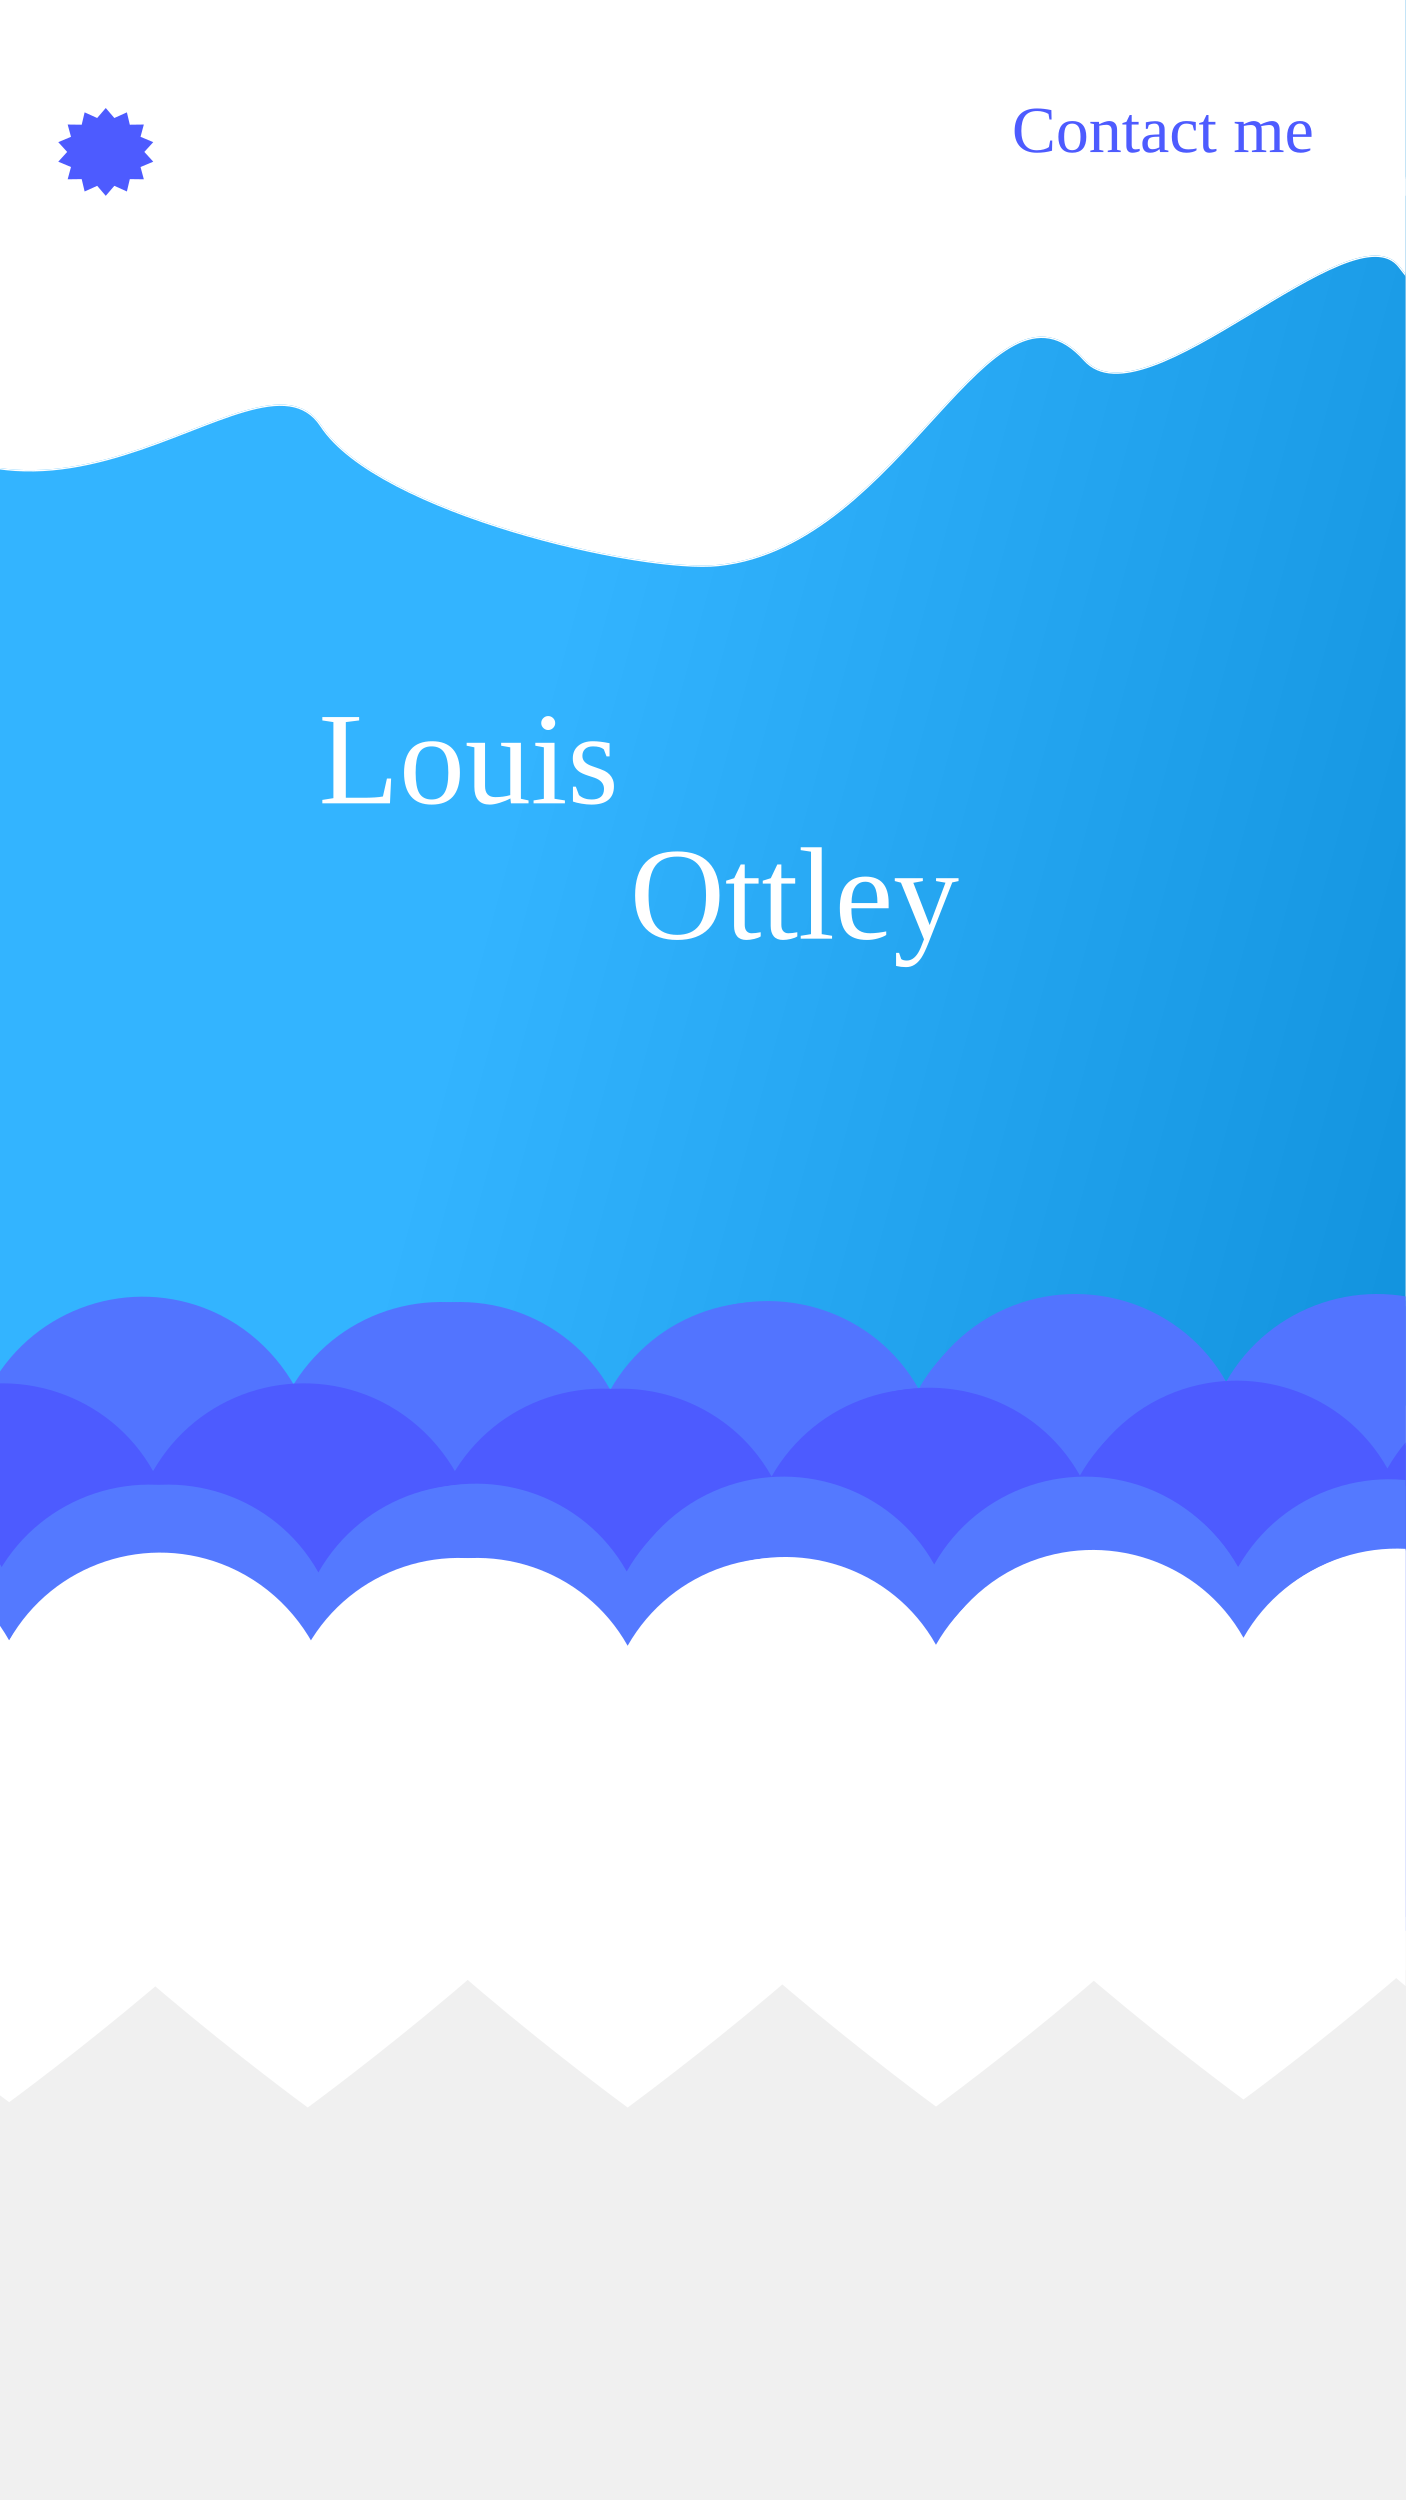
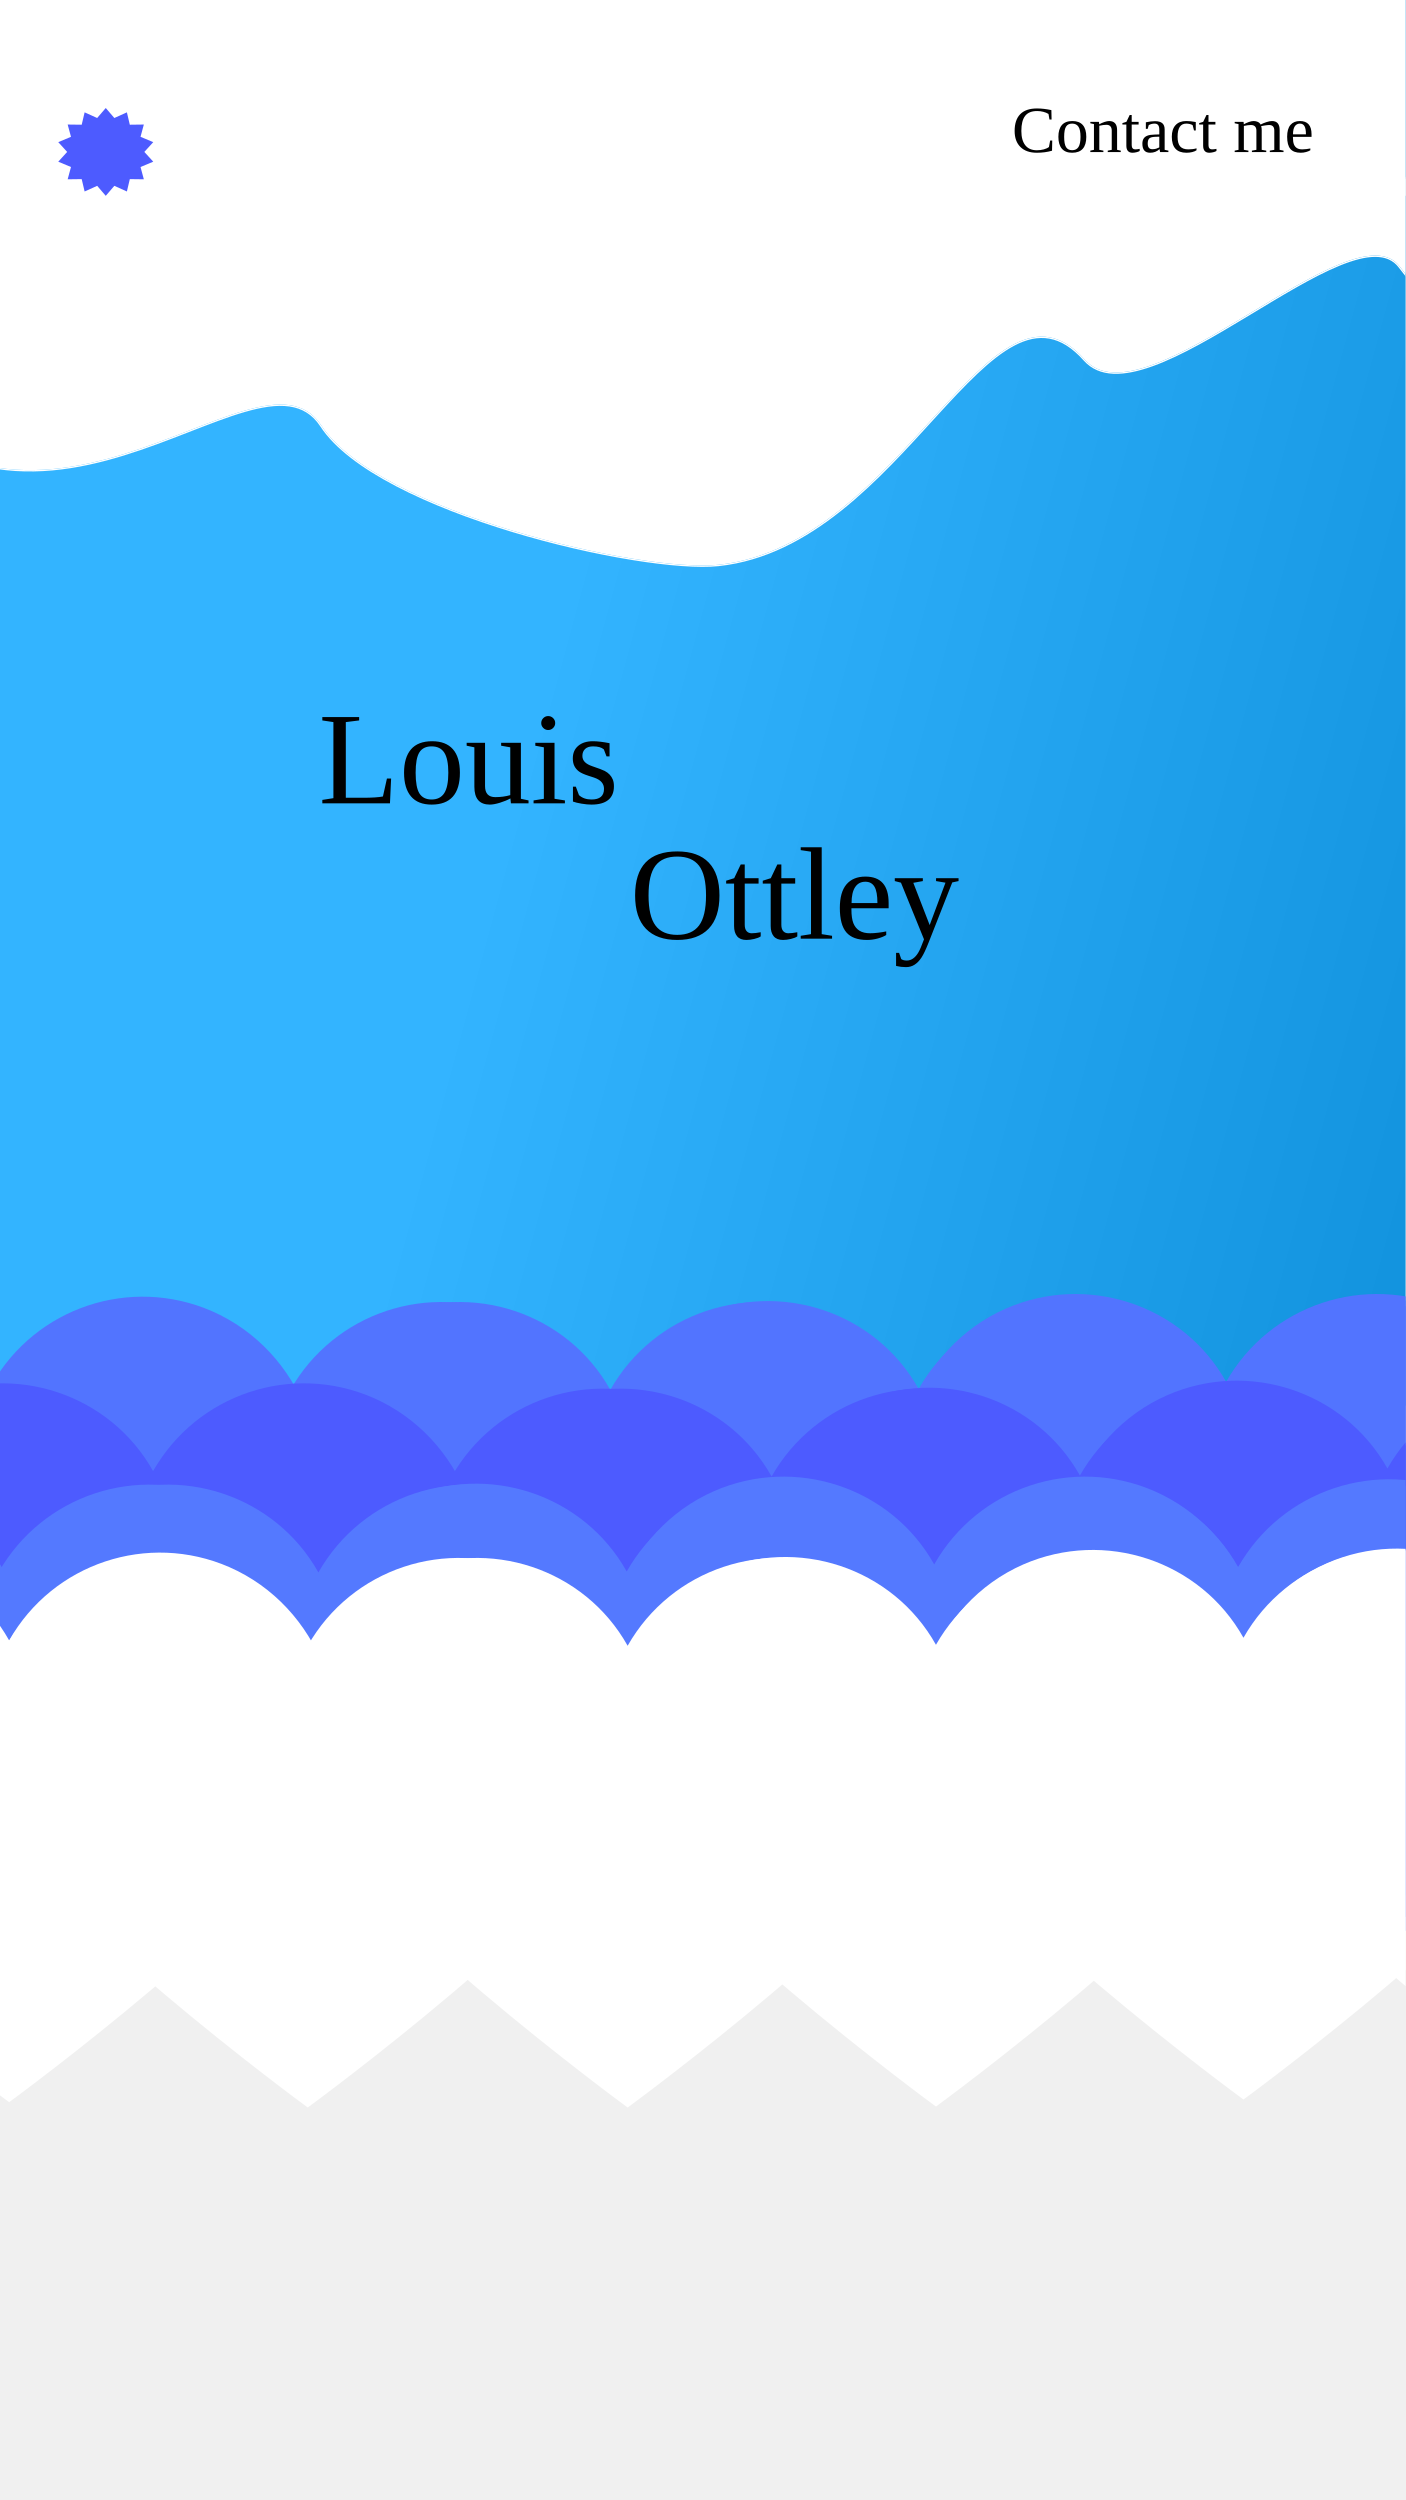
<svg xmlns="http://www.w3.org/2000/svg" style="isolation:isolate" viewBox="0 0 768 1366" width="768pt" height="1366pt">
  <defs>
    <clipPath id="_clipPath_n1DUqri5avAUTOEhZgF6GoHhDYIVfBUy">
      <rect width="768" height="1366" />
    </clipPath>
  </defs>
  <g clip-path="url(#_clipPath_n1DUqri5avAUTOEhZgF6GoHhDYIVfBUy)">
    <clipPath id="_clipPath_XuavwjbEu80a0ZkfBtqwYwNzuWLukdmh">
      <rect x="0" y="0" width="768" height="1366" transform="matrix(1,0,0,1,0,0)" fill="rgb(255,255,255)" />
    </clipPath>
    <g clip-path="url(#_clipPath_XuavwjbEu80a0ZkfBtqwYwNzuWLukdmh)">
      <g>
        <line x1="0" y1="511.307" x2="0" y2="508.78" />
        <line x1="0" y1="504.324" x2="0" y2="481.719" />
        <linearGradient id="_lgradient_0" x1="0.222" y1="0.452" x2="0.848" y2="0.546" gradientTransform="matrix(1366,0,0,768,0,0)" gradientUnits="userSpaceOnUse">
          <stop offset="0%" stop-opacity="1" style="stop-color:rgb(51,180,255)" />
          <stop offset="100%" stop-opacity="1" style="stop-color:rgb(0,129,204)" />
        </linearGradient>
        <path d=" M 0 481.719 L 0 0 L 1366 0 L 1366 768 L 0 768 L 0 575.463" fill="url(#_lgradient_0)" />
        <clipPath id="_clipPath_rmgNFn2moEaxnjIFczB4UUkNUaJTj6zP">
          <rect x="174.045" y="361.024" width="187" height="95.976" transform="matrix(1,0,0,1,0,0)" fill="rgb(255,255,255)" />
        </clipPath>
        <g clip-path="url(#_clipPath_rmgNFn2moEaxnjIFczB4UUkNUaJTj6zP)">
          <g>
            <g clip-path="url(#_clipPath_EHOFvuFGz8yntD67M4kPsdzS2JoUZEB3)">
-               <text transform="matrix(1,0,0,1,174.045,438.928)" style="font-face:'Playfair Display';font-weight:400;font-size:72px;font-style:normal;font-variant-ligatures:none;fill:#FFFFFF;stroke:none;">Louis</text>
+               <text transform="matrix(1,0,0,1,174.045,438.928)" style="font-face:'Playfair Display';font-weight:400;font-size:72px;font-style:normal;">Louis</text>
            </g>
            <defs>
              <clipPath id="_clipPath_EHOFvuFGz8yntD67M4kPsdzS2JoUZEB3">
                <rect x="0" y="0" width="179" height="95.976" transform="matrix(1,0,0,1,174.045,361.024)" />
              </clipPath>
            </defs>
          </g>
        </g>
        <clipPath id="_clipPath_GEi8eZTA8TrAPThWgSR0egEVFsDUywhV">
          <rect x="344.07" y="434.985" width="202" height="95.976" transform="matrix(1,0,0,1,0,0)" fill="rgb(255,255,255)" />
        </clipPath>
        <g clip-path="url(#_clipPath_GEi8eZTA8TrAPThWgSR0egEVFsDUywhV)">
          <g>
            <g clip-path="url(#_clipPath_hThEffkwpzcHWFF5Wg3Uou5cm7qnFtJJ)">
-               <text transform="matrix(1,0,0,1,344.07,512.889)" style="font-face:'Playfair Display';font-weight:400;font-size:72px;font-style:normal;font-variant-ligatures:none;fill:#FFFFFF;stroke:none;">Ottley</text>
+               <text transform="matrix(1,0,0,1,344.07,512.889)" style="font-face:'Playfair Display';font-weight:400;font-size:72px;font-style:normal;">Ottley</text>
            </g>
            <defs>
              <clipPath id="_clipPath_hThEffkwpzcHWFF5Wg3Uou5cm7qnFtJJ">
                <rect x="0" y="0" width="195" height="95.976" transform="matrix(1,0,0,1,344.07,434.985)" />
              </clipPath>
            </defs>
          </g>
        </g>
        <line x1="0" y1="575.463" x2="0" y2="540.818" />
        <line x1="0" y1="540.818" x2="0" y2="534.443" />
        <line x1="0" y1="534.443" x2="0" y2="530.961" />
        <line x1="0" y1="530.961" x2="0" y2="511.307" />
        <rect x="-187" y="-52" width="1002" height="159" transform="matrix(1,0,0,1,0,0)" fill="rgb(255,255,255)" />
        <line x1="0" y1="508.78" x2="0" y2="504.324" />
        <g>
          <g>
            <g>
              <path d=" M 841.023 846.289 C 820.266 896.749 672.464 1005.543 669.959 1007.333 L 669.959 1007.333 C 667.454 1005.543 519.651 896.749 498.894 846.289 C 478.138 795.829 500.684 736.421 549.713 714.949 C 594.089 695.624 646.339 712.802 669.959 755.031 C 693.936 712.802 745.828 695.624 790.205 714.949 C 839.234 736.421 862.138 795.471 841.023 846.289 Z " fill="rgb(82,116,255)" />
            </g>
          </g>
        </g>
        <g>
          <g>
            <path d=" M 673 850.139 C 652.243 900.599 504.441 1009.393 501.936 1011.182 L 501.936 1011.182 C 499.431 1009.393 351.628 900.599 330.871 850.139 C 310.115 799.678 332.661 740.271 381.69 718.799 C 426.066 699.473 478.316 716.651 501.936 758.881 C 525.913 716.651 577.805 699.473 622.182 718.799 C 671.211 740.271 694.115 799.321 673 850.139 Z " fill="rgb(82,116,255)" />
          </g>
        </g>
        <path d=" M 504.537 850.659 C 483.78 901.119 335.978 1009.913 333.473 1011.703 L 333.473 1011.703 C 330.968 1009.913 183.165 901.119 162.408 850.659 C 141.652 800.199 164.198 740.791 213.227 719.319 C 257.603 699.994 309.853 717.172 333.473 759.401 C 357.45 717.172 409.342 699.994 453.719 719.319 C 502.747 740.791 525.651 799.841 504.537 850.659 Z " fill="rgb(82,116,255)" />
        <path d=" M 329.739 850.659 C 308.982 901.119 161.18 1009.913 158.675 1011.703 L 158.675 1011.703 C 156.17 1009.913 8.367 901.119 -12.389 850.659 C -33.146 800.199 -10.6 740.791 38.429 719.319 C 82.805 699.994 135.055 717.172 158.675 759.401 C 182.652 717.172 234.544 699.994 278.921 719.319 C 327.95 740.791 350.854 799.841 329.739 850.659 Z " fill="rgb(82,116,255)" />
        <path d=" M 166.594 847.746 C 145.838 898.206 -1.965 1007 -4.47 1008.789 L -4.47 1008.789 C -6.975 1007 -154.777 898.206 -175.534 847.746 C -196.291 797.285 -173.745 737.878 -124.716 716.406 C -80.339 697.08 -28.09 714.258 -4.47 756.488 C 19.508 714.258 71.4 697.08 115.776 716.406 C 164.805 737.878 187.709 796.927 166.594 847.746 Z " fill="rgb(82,116,255)" />
        <g>
          <g>
            <g>
              <path d=" M 1514.723 626.721 C 1493.966 677.182 1346.164 899.272 1343.659 901.061 L 1343.659 901.061 C 1341.154 899.272 1193.351 790.478 1172.595 740.017 C 1151.838 689.557 1174.384 630.15 1223.413 608.677 C 1267.789 589.352 1320.039 606.53 1343.659 648.759 C 1367.636 606.53 1419.528 476.056 1463.905 495.381 C 1512.934 516.854 1535.838 575.903 1514.723 626.721 Z " fill="rgb(82,116,255)" />
            </g>
          </g>
        </g>
        <g>
          <g>
            <path d=" M 1346.7 743.867 C 1325.943 794.327 1178.141 903.121 1175.636 904.911 L 1175.636 904.911 C 1173.131 903.121 1025.328 901.327 1004.572 850.867 C 983.815 800.407 1006.361 740.999 1055.39 719.527 C 1099.766 700.202 1152.016 610.38 1175.636 652.609 C 1199.614 610.38 1251.505 593.202 1295.882 612.527 C 1344.911 633.999 1367.815 693.049 1346.7 743.867 Z " fill="rgb(82,116,255)" />
          </g>
        </g>
        <path d=" M 1178.237 744.387 C 1157.48 794.848 1009.678 1010.642 1007.173 1012.431 L 1007.173 1012.431 C 1004.668 1010.642 856.865 901.848 836.109 851.387 C 815.352 800.927 837.898 741.52 886.927 720.047 C 931.303 700.722 983.553 717.9 1007.173 760.129 C 1031.15 717.9 1083.042 700.722 1127.419 720.047 C 1176.448 741.52 1199.352 693.569 1178.237 744.387 Z " fill="rgb(82,116,255)" />
        <path d=" M 1003.439 851.387 C 982.682 901.848 834.88 1010.642 832.375 1012.431 L 832.375 1012.431 C 829.87 1010.642 682.067 901.848 661.311 851.387 C 640.554 800.927 663.1 741.52 712.129 720.047 C 756.505 700.722 808.755 717.9 832.375 760.129 C 856.353 717.9 908.244 700.722 952.621 720.047 C 1001.65 741.52 1024.554 800.569 1003.439 851.387 Z " fill="rgb(82,116,255)" />
        <path d=" M 840.294 848.474 C 819.538 898.934 671.735 1007.728 669.23 1009.518 L 669.23 1009.518 C 666.725 1007.728 518.923 898.934 498.166 848.474 C 477.409 798.014 499.955 738.606 548.984 717.134 C 593.361 697.809 645.61 714.987 669.23 757.216 C 693.208 714.987 745.1 697.809 789.476 717.134 C 838.505 738.606 861.409 797.656 840.294 848.474 Z " fill="rgb(82,116,255)" />
        <g>
          <g>
            <g>
              <path d=" M 929.15 893.63 C 908.393 944.09 760.591 1052.884 758.086 1054.674 L 758.086 1054.674 C 755.581 1052.884 607.778 944.09 587.022 893.63 C 566.265 843.17 588.811 783.762 637.84 762.29 C 682.216 742.965 734.466 760.143 758.086 802.372 C 782.063 760.143 833.955 742.965 878.332 762.29 C 927.361 783.762 950.265 842.812 929.15 893.63 Z " fill="rgb(77,91,255)" />
            </g>
          </g>
        </g>
        <g>
          <g>
            <path d=" M 761.127 897.48 C 740.37 947.94 592.568 1056.734 590.063 1058.524 L 590.063 1058.524 C 587.558 1056.734 439.755 947.94 418.999 897.48 C 398.242 847.019 420.788 787.612 469.817 766.14 C 514.193 746.814 566.443 763.992 590.063 806.222 C 614.041 763.992 665.932 746.814 710.309 766.14 C 759.338 787.612 782.242 846.662 761.127 897.48 Z " fill="rgb(77,91,255)" />
          </g>
        </g>
        <path d=" M 592.664 898 C 571.907 948.46 424.105 1057.254 421.6 1059.044 L 421.6 1059.044 C 419.095 1057.254 271.292 948.46 250.536 898 C 229.779 847.54 252.325 788.132 301.354 766.66 C 345.73 747.335 397.98 764.513 421.6 806.742 C 445.577 764.513 497.469 747.335 541.846 766.66 C 590.875 788.132 613.779 847.182 592.664 898 Z " fill="rgb(77,91,255)" />
        <path d=" M 417.866 898 C 397.11 948.46 249.307 1057.254 246.802 1059.044 L 246.802 1059.044 C 244.297 1057.254 96.495 948.46 75.738 898 C 54.981 847.54 77.527 788.132 126.556 766.66 C 170.933 747.335 223.182 764.513 246.802 806.742 C 270.78 764.513 322.672 747.335 367.048 766.66 C 416.077 788.132 438.981 847.182 417.866 898 Z " fill="rgb(77,91,255)" />
        <path d=" M 254.722 895.087 C 233.965 945.547 86.163 1054.341 83.657 1056.13 L 83.657 1056.13 C 81.152 1054.341 -66.65 945.547 -87.407 895.087 C -108.164 844.626 -85.617 785.219 -36.589 763.747 C 7.788 744.421 60.038 761.599 83.657 803.829 C 107.635 761.599 159.527 744.421 203.903 763.747 C 252.932 785.219 275.836 844.268 254.722 895.087 Z " fill="rgb(77,91,255)" />
        <g>
          <g>
            <path d=" M 1600.157 677.184 C 1579.4 727.644 1431.598 836.438 1429.093 838.227 L 1429.093 838.227 C 1426.588 836.438 1278.785 840.94 1258.028 790.48 C 1237.272 740.019 1259.818 680.612 1308.847 659.14 C 1353.223 639.814 1405.473 543.696 1429.093 585.926 C 1453.07 543.696 1504.962 526.518 1549.339 545.844 C 1598.368 567.316 1621.272 626.365 1600.157 677.184 Z " fill="rgb(77,91,255)" />
          </g>
        </g>
        <path d=" M 1431.694 677.704 C 1410.937 728.164 1263.135 950.254 1260.63 952.044 L 1260.63 952.044 C 1258.124 950.254 1110.322 948.46 1089.565 898 C 1068.809 847.54 1091.355 788.132 1140.384 766.66 C 1184.76 747.335 1237.01 657.513 1260.63 699.742 C 1284.607 657.513 1336.499 640.335 1380.876 659.66 C 1429.904 681.132 1452.808 626.886 1431.694 677.704 Z " fill="rgb(77,91,255)" />
        <path d=" M 1256.896 791 C 1236.139 841.46 1088.337 1057.254 1085.832 1059.044 L 1085.832 1059.044 C 1083.327 1057.254 935.525 948.46 914.768 898 C 894.011 847.54 916.557 788.132 965.586 766.66 C 1009.962 747.335 1062.212 764.513 1085.832 806.742 C 1109.81 764.513 1161.701 640.335 1206.078 659.66 C 1255.107 681.132 1278.011 740.182 1256.896 791 Z " fill="rgb(77,91,255)" />
        <path d=" M 1093.751 895.087 C 1072.995 945.547 925.192 1054.341 922.687 1056.13 L 922.687 1056.13 C 920.182 1054.341 772.38 945.547 751.623 895.087 C 730.866 844.626 753.412 785.219 802.441 763.747 C 846.818 744.421 899.067 761.599 922.687 803.829 C 946.665 761.599 998.557 744.421 1042.933 763.747 C 1091.962 785.219 1114.866 844.268 1093.751 895.087 Z " fill="rgb(77,91,255)" />
        <g>
          <g>
            <g>
              <path d=" M 681.52 946.069 C 660.763 996.53 512.961 1105.324 510.456 1107.113 L 510.456 1107.113 C 507.95 1105.324 360.148 996.53 339.391 946.069 C 318.635 895.609 341.181 836.202 390.21 814.729 C 434.586 795.404 486.836 812.582 510.456 854.811 C 534.433 812.582 586.325 795.404 630.702 814.729 C 679.73 836.202 702.634 895.251 681.52 946.069 Z " fill="rgb(84,121,255)" />
            </g>
          </g>
        </g>
        <g>
          <g>
            <path d=" M 513.497 949.919 C 492.74 1000.38 344.938 1109.174 342.433 1110.963 L 342.433 1110.963 C 339.928 1109.174 192.125 1000.38 171.368 949.919 C 150.612 899.459 173.158 840.052 222.187 818.579 C 266.563 799.254 318.813 816.432 342.433 858.661 C 366.41 816.432 418.302 799.254 462.679 818.579 C 511.708 840.052 534.612 899.101 513.497 949.919 Z " fill="rgb(84,121,255)" />
          </g>
        </g>
        <path d=" M 345.034 950.439 C 324.277 1000.9 176.475 1109.694 173.97 1111.483 L 173.97 1111.483 C 171.464 1109.694 23.662 1000.9 2.905 950.439 C -17.851 899.979 4.695 840.572 53.724 819.099 C 98.1 799.774 150.35 816.952 173.97 859.181 C 197.947 816.952 249.839 799.774 294.216 819.099 C 343.244 840.572 366.148 899.621 345.034 950.439 Z " fill="rgb(84,121,255)" />
        <path d=" M 170.236 950.439 C 149.479 1000.9 1.677 1109.694 -0.828 1111.483 L -0.828 1111.483 C -3.333 1109.694 -151.136 1000.9 -171.893 950.439 C -192.649 899.979 -170.103 840.572 -121.074 819.099 C -76.698 799.774 -24.448 816.952 -0.828 859.181 C 23.149 816.952 75.041 799.774 119.418 819.099 C 168.447 840.572 191.351 899.621 170.236 950.439 Z " fill="rgb(84,121,255)" />
        <path d=" M 7.091 947.526 C -13.666 997.986 -161.468 1106.78 -163.973 1108.57 L -163.973 1108.57 C -166.478 1106.78 -314.281 997.986 -335.037 947.526 C -355.794 897.066 -333.248 837.658 -284.219 816.186 C -239.843 796.861 -187.593 814.039 -163.973 856.268 C -139.995 814.039 -88.104 796.861 -43.727 816.186 C 5.302 837.658 28.206 896.708 7.091 947.526 Z " fill="rgb(84,121,255)" />
        <g>
          <g>
            <g>
              <path d=" M 1522.006 725.773 C 1501.25 776.234 1353.447 998.324 1350.942 1000.113 L 1350.942 1000.113 C 1348.437 998.324 1200.635 889.53 1179.878 839.069 C 1159.121 788.609 1181.667 729.202 1230.696 707.729 C 1275.073 688.404 1327.322 705.582 1350.942 747.811 C 1374.92 705.582 1426.812 575.108 1471.188 594.433 C 1520.217 615.906 1543.121 674.955 1522.006 725.773 Z " fill="rgb(84,121,255)" />
            </g>
          </g>
        </g>
        <g>
          <g>
            <path d=" M 1353.983 842.919 C 1333.227 893.38 1185.424 1002.174 1182.919 1003.963 L 1182.919 1003.963 C 1180.414 1002.174 1032.612 1000.38 1011.855 949.919 C 991.098 899.459 1013.644 840.052 1062.673 818.579 C 1107.05 799.254 1159.299 709.432 1182.919 751.661 C 1206.897 709.432 1258.789 692.254 1303.165 711.579 C 1352.194 733.052 1375.098 792.101 1353.983 842.919 Z " fill="rgb(84,121,255)" />
          </g>
        </g>
        <path d=" M 1185.52 843.439 C 1164.764 893.9 1016.961 1109.694 1014.456 1111.483 L 1014.456 1111.483 C 1011.951 1109.694 864.149 1000.9 843.392 950.439 C 822.635 899.979 845.181 840.572 894.21 819.099 C 938.587 799.774 990.836 816.952 1014.456 859.181 C 1038.434 816.952 1090.326 799.774 1134.702 819.099 C 1183.731 840.572 1206.635 792.621 1185.52 843.439 Z " fill="rgb(84,121,255)" />
        <path d=" M 1010.722 950.439 C 989.966 1000.9 842.163 1109.694 839.658 1111.483 L 839.658 1111.483 C 837.153 1109.694 689.351 1000.9 668.594 950.439 C 647.837 899.979 670.383 840.572 719.412 819.099 C 763.789 799.774 816.038 816.952 839.658 859.181 C 863.636 816.952 915.528 799.774 959.904 819.099 C 1008.933 840.572 1031.837 899.621 1010.722 950.439 Z " fill="rgb(84,121,255)" />
        <path d=" M 847.578 947.526 C 826.821 997.986 679.019 1106.78 676.513 1108.57 L 676.513 1108.57 C 674.008 1106.78 526.206 997.986 505.449 947.526 C 484.692 897.066 507.239 837.658 556.267 816.186 C 600.644 796.861 652.894 814.039 676.513 856.268 C 700.491 814.039 752.383 796.861 796.759 816.186 C 845.788 837.658 868.692 896.708 847.578 947.526 Z " fill="rgb(84,121,255)" />
        <g>
          <g>
            <g>
              <path d=" M 850.491 986.127 C 829.734 1036.588 681.932 1145.382 679.427 1147.171 L 679.427 1147.171 C 676.922 1145.382 529.12 1036.588 508.363 986.127 C 487.606 935.667 510.152 876.26 559.181 854.787 C 603.557 835.462 655.807 852.64 679.427 894.869 C 703.405 852.64 755.296 835.462 799.673 854.787 C 848.702 876.26 871.606 935.309 850.491 986.127 Z " fill="rgb(255,255,255)" />
            </g>
          </g>
        </g>
        <g>
          <g>
            <path d=" M 682.468 989.977 C 661.711 1040.437 513.909 1149.231 511.404 1151.021 L 511.404 1151.021 C 508.899 1149.231 361.096 1040.437 340.34 989.977 C 319.583 939.517 342.129 880.109 391.158 858.637 C 435.534 839.312 487.784 856.49 511.404 898.719 C 535.382 856.49 587.273 839.312 631.65 858.637 C 680.679 880.109 703.583 939.159 682.468 989.977 Z " fill="rgb(255,255,255)" />
          </g>
        </g>
        <path d=" M 514.005 990.497 C 493.248 1040.958 345.446 1149.752 342.941 1151.541 L 342.941 1151.541 C 340.436 1149.752 192.633 1040.958 171.877 990.497 C 151.12 940.037 173.666 880.63 222.695 859.157 C 267.071 839.832 319.321 857.01 342.941 899.239 C 366.918 857.01 418.81 839.832 463.187 859.157 C 512.216 880.63 535.12 939.679 514.005 990.497 Z " fill="rgb(255,255,255)" />
        <path d=" M 339.207 990.497 C 318.45 1040.958 170.648 1149.752 168.143 1151.541 L 168.143 1151.541 C 165.638 1149.752 17.835 1040.958 -2.921 990.497 C -23.678 940.037 -1.132 880.63 47.897 859.157 C 92.273 839.832 144.523 857.01 168.143 899.239 C 192.121 857.01 244.012 839.832 288.389 859.157 C 337.418 880.63 360.322 939.679 339.207 990.497 Z " fill="rgb(255,255,255)" />
        <path d=" M 176.062 987.584 C 155.306 1038.044 7.503 1146.838 4.998 1148.628 L 4.998 1148.628 C 2.493 1146.838 -145.309 1038.044 -166.066 987.584 C -186.823 937.124 -164.277 877.716 -115.248 856.244 C -70.871 836.919 -18.622 854.097 4.998 896.326 C 28.976 854.097 80.868 836.919 125.244 856.244 C 174.273 877.716 197.177 936.766 176.062 987.584 Z " fill="rgb(255,255,255)" />
        <g>
          <g>
            <g>
              <path d=" M 1690.978 763.646 C 1670.221 814.107 1522.419 922.901 1519.913 924.69 L 1519.913 924.69 C 1517.408 922.901 1369.606 927.403 1348.849 876.942 C 1328.092 826.482 1350.639 767.075 1399.667 745.602 C 1444.044 726.277 1496.294 630.159 1519.913 672.388 C 1543.891 630.159 1595.783 612.981 1640.159 632.306 C 1689.188 653.779 1712.092 712.828 1690.978 763.646 Z " fill="rgb(255,255,255)" />
            </g>
          </g>
        </g>
        <g>
          <g>
            <path d=" M 1522.955 767.496 C 1502.198 817.956 1354.396 1040.046 1351.89 1041.836 L 1351.89 1041.836 C 1349.385 1040.046 1201.583 931.252 1180.826 880.792 C 1160.069 830.332 1182.616 770.924 1231.644 749.452 C 1276.021 730.127 1328.271 747.305 1351.89 789.534 C 1375.868 747.305 1427.76 616.831 1472.136 636.156 C 1521.165 657.628 1544.069 716.678 1522.955 767.496 Z " fill="rgb(255,255,255)" />
          </g>
        </g>
        <path d=" M 1354.491 881.312 C 1333.735 931.773 1185.932 1040.567 1183.427 1042.356 L 1183.427 1042.356 C 1180.922 1040.567 1033.12 1038.773 1012.363 988.312 C 991.606 937.852 1014.152 878.445 1063.181 856.972 C 1107.558 837.647 1159.808 747.825 1183.427 790.054 C 1207.405 747.825 1259.297 730.647 1303.673 749.972 C 1352.702 771.445 1375.606 830.494 1354.491 881.312 Z " fill="rgb(255,255,255)" />
        <path d=" M 1179.694 881.312 C 1158.937 931.773 1011.135 1147.567 1008.629 1149.356 L 1008.629 1149.356 C 1006.124 1147.567 858.322 1038.773 837.565 988.312 C 816.808 937.852 839.355 878.445 888.383 856.972 C 932.76 837.647 985.01 854.825 1008.629 897.054 C 1032.607 854.825 1084.499 837.647 1128.875 856.972 C 1177.904 878.445 1200.808 830.494 1179.694 881.312 Z " fill="rgb(255,255,255)" />
        <path d=" M 1016.549 985.399 C 995.792 1035.859 847.99 1144.653 845.485 1146.443 L 845.485 1146.443 C 842.98 1144.653 695.177 1035.859 674.42 985.399 C 653.664 934.939 676.21 875.531 725.239 854.059 C 769.615 834.734 821.865 851.912 845.485 894.141 C 869.462 851.912 921.354 834.734 965.731 854.059 C 1014.759 875.531 1037.663 934.581 1016.549 985.399 Z " fill="rgb(255,255,255)" />
        <mask id="_mask_Xmjh3U1FvFKf1haGIGVejBXA6f4eC6Z4" x="-200%" y="-200%" width="400%" height="400%">
          <rect x="-200%" y="-200%" width="400%" height="400%" style="fill:white;" />
          <path d=" M 730.767 58.462 C 836.15 158.535 846.103 252.744 764.819 145.66 C 739.098 111.774 625.471 233.281 592.717 196.512 C 541.305 138.8 493.62 297.797 392.598 308.598 C 350.762 313.071 206.52 279.732 175.66 232.598 C 139.89 177.963 12.714 343.184 -94.402 189.598 C -201.518 36.012 616.109 -50.419 730.767 58.462 Z " fill="black" stroke="none" />
        </mask>
        <path d=" M 730.767 58.462 C 836.15 158.535 846.103 252.744 764.819 145.66 C 739.098 111.774 625.471 233.281 592.717 196.512 C 541.305 138.8 493.62 297.797 392.598 308.598 C 350.762 313.071 206.52 279.732 175.66 232.598 C 139.89 177.963 12.714 343.184 -94.402 189.598 C -201.518 36.012 616.109 -50.419 730.767 58.462 Z " fill="rgb(255,255,255)" />
        <path d=" M 730.767 58.462 C 836.15 158.535 846.103 252.744 764.819 145.66 C 739.098 111.774 625.471 233.281 592.717 196.512 C 541.305 138.8 493.62 297.797 392.598 308.598 C 350.762 313.071 206.52 279.732 175.66 232.598 C 139.89 177.963 12.714 343.184 -94.402 189.598 C -201.518 36.012 616.109 -50.419 730.767 58.462 Z " fill="rgb(255,255,255)" mask="url(#_mask_Xmjh3U1FvFKf1haGIGVejBXA6f4eC6Z4)" vector-effect="non-scaling-stroke" stroke-width="2" stroke="rgb(255,255,255)" stroke-opacity="100" stroke-linejoin="miter" stroke-linecap="square" stroke-miterlimit="3" />
        <mask id="_mask_MGVqQXitVayINPkSMzB87KRB9PzLW874" x="-200%" y="-200%" width="400%" height="400%">
          <rect x="-200%" y="-200%" width="400%" height="400%" style="fill:white;" />
          <path d=" M -187 197 L -345 280 L -255 227" fill="black" stroke="none" />
        </mask>
        <path d=" M -187 197 L -345 280 L -255 227" fill="rgb(255,255,255)" />
        <path d=" M -187 197 L -345 280 L -255 227" fill="rgb(255,255,255)" mask="url(#_mask_MGVqQXitVayINPkSMzB87KRB9PzLW874)" vector-effect="non-scaling-stroke" stroke-width="2" stroke="rgb(0,0,0)" stroke-opacity="100" stroke-linejoin="miter" stroke-linecap="square" stroke-miterlimit="3" />
        <clipPath id="_clipPath_Jagt3nnuDptt1tNWI6WFNO2HTXKatfG9">
          <rect x="552.911" y="44.151" width="191" height="47.988" transform="matrix(1,0,0,1,0,0)" fill="rgb(255,255,255)" />
        </clipPath>
        <g clip-path="url(#_clipPath_Jagt3nnuDptt1tNWI6WFNO2HTXKatfG9)">
          <g>
            <g clip-path="url(#_clipPath_terc90tst0GTwUqNTgibjokUTBUkpRMl)">
-               <text transform="matrix(1,0,0,1,552.911,83.103)" style="font-face:'Playfair Display';font-weight:400;font-size:36px;font-style:normal;font-variant-ligatures:none;fill:#4D5BFF;stroke:none;">Contact me</text>
+               <text transform="matrix(1,0,0,1,552.911,83.103)" style="font-face:'Playfair Display';font-weight:400;font-size:36px;font-style:normal;">Contact me</text>
            </g>
            <defs>
              <clipPath id="_clipPath_terc90tst0GTwUqNTgibjokUTBUkpRMl">
                <rect x="0" y="0" width="189" height="47.988" transform="matrix(1,0,0,1,552.911,44.151)" />
              </clipPath>
            </defs>
          </g>
        </g>
        <path d=" M 57.784 59.012 L 62.475 64.475 L 69.332 61.387 L 70.929 68.145 L 78.593 68.045 L 76.781 74.759 L 83.733 77.667 L 78.867 83.006 L 83.733 88.345 L 76.781 91.253 L 78.593 97.966 L 70.929 97.866 L 69.332 104.624 L 62.475 101.537 L 57.784 107 L 53.092 101.537 L 46.235 104.624 L 44.638 97.866 L 36.974 97.966 L 38.786 91.253 L 31.833 88.345 L 36.699 83.006 L 31.833 77.667 L 38.786 74.759 L 36.974 68.045 L 44.638 68.145 L 46.235 61.387 L 53.092 64.475 L 57.784 59.012 L 57.784 59.012 Z " fill-rule="evenodd" fill="rgb(77,91,255)" />
      </g>
    </g>
  </g>
</svg>
